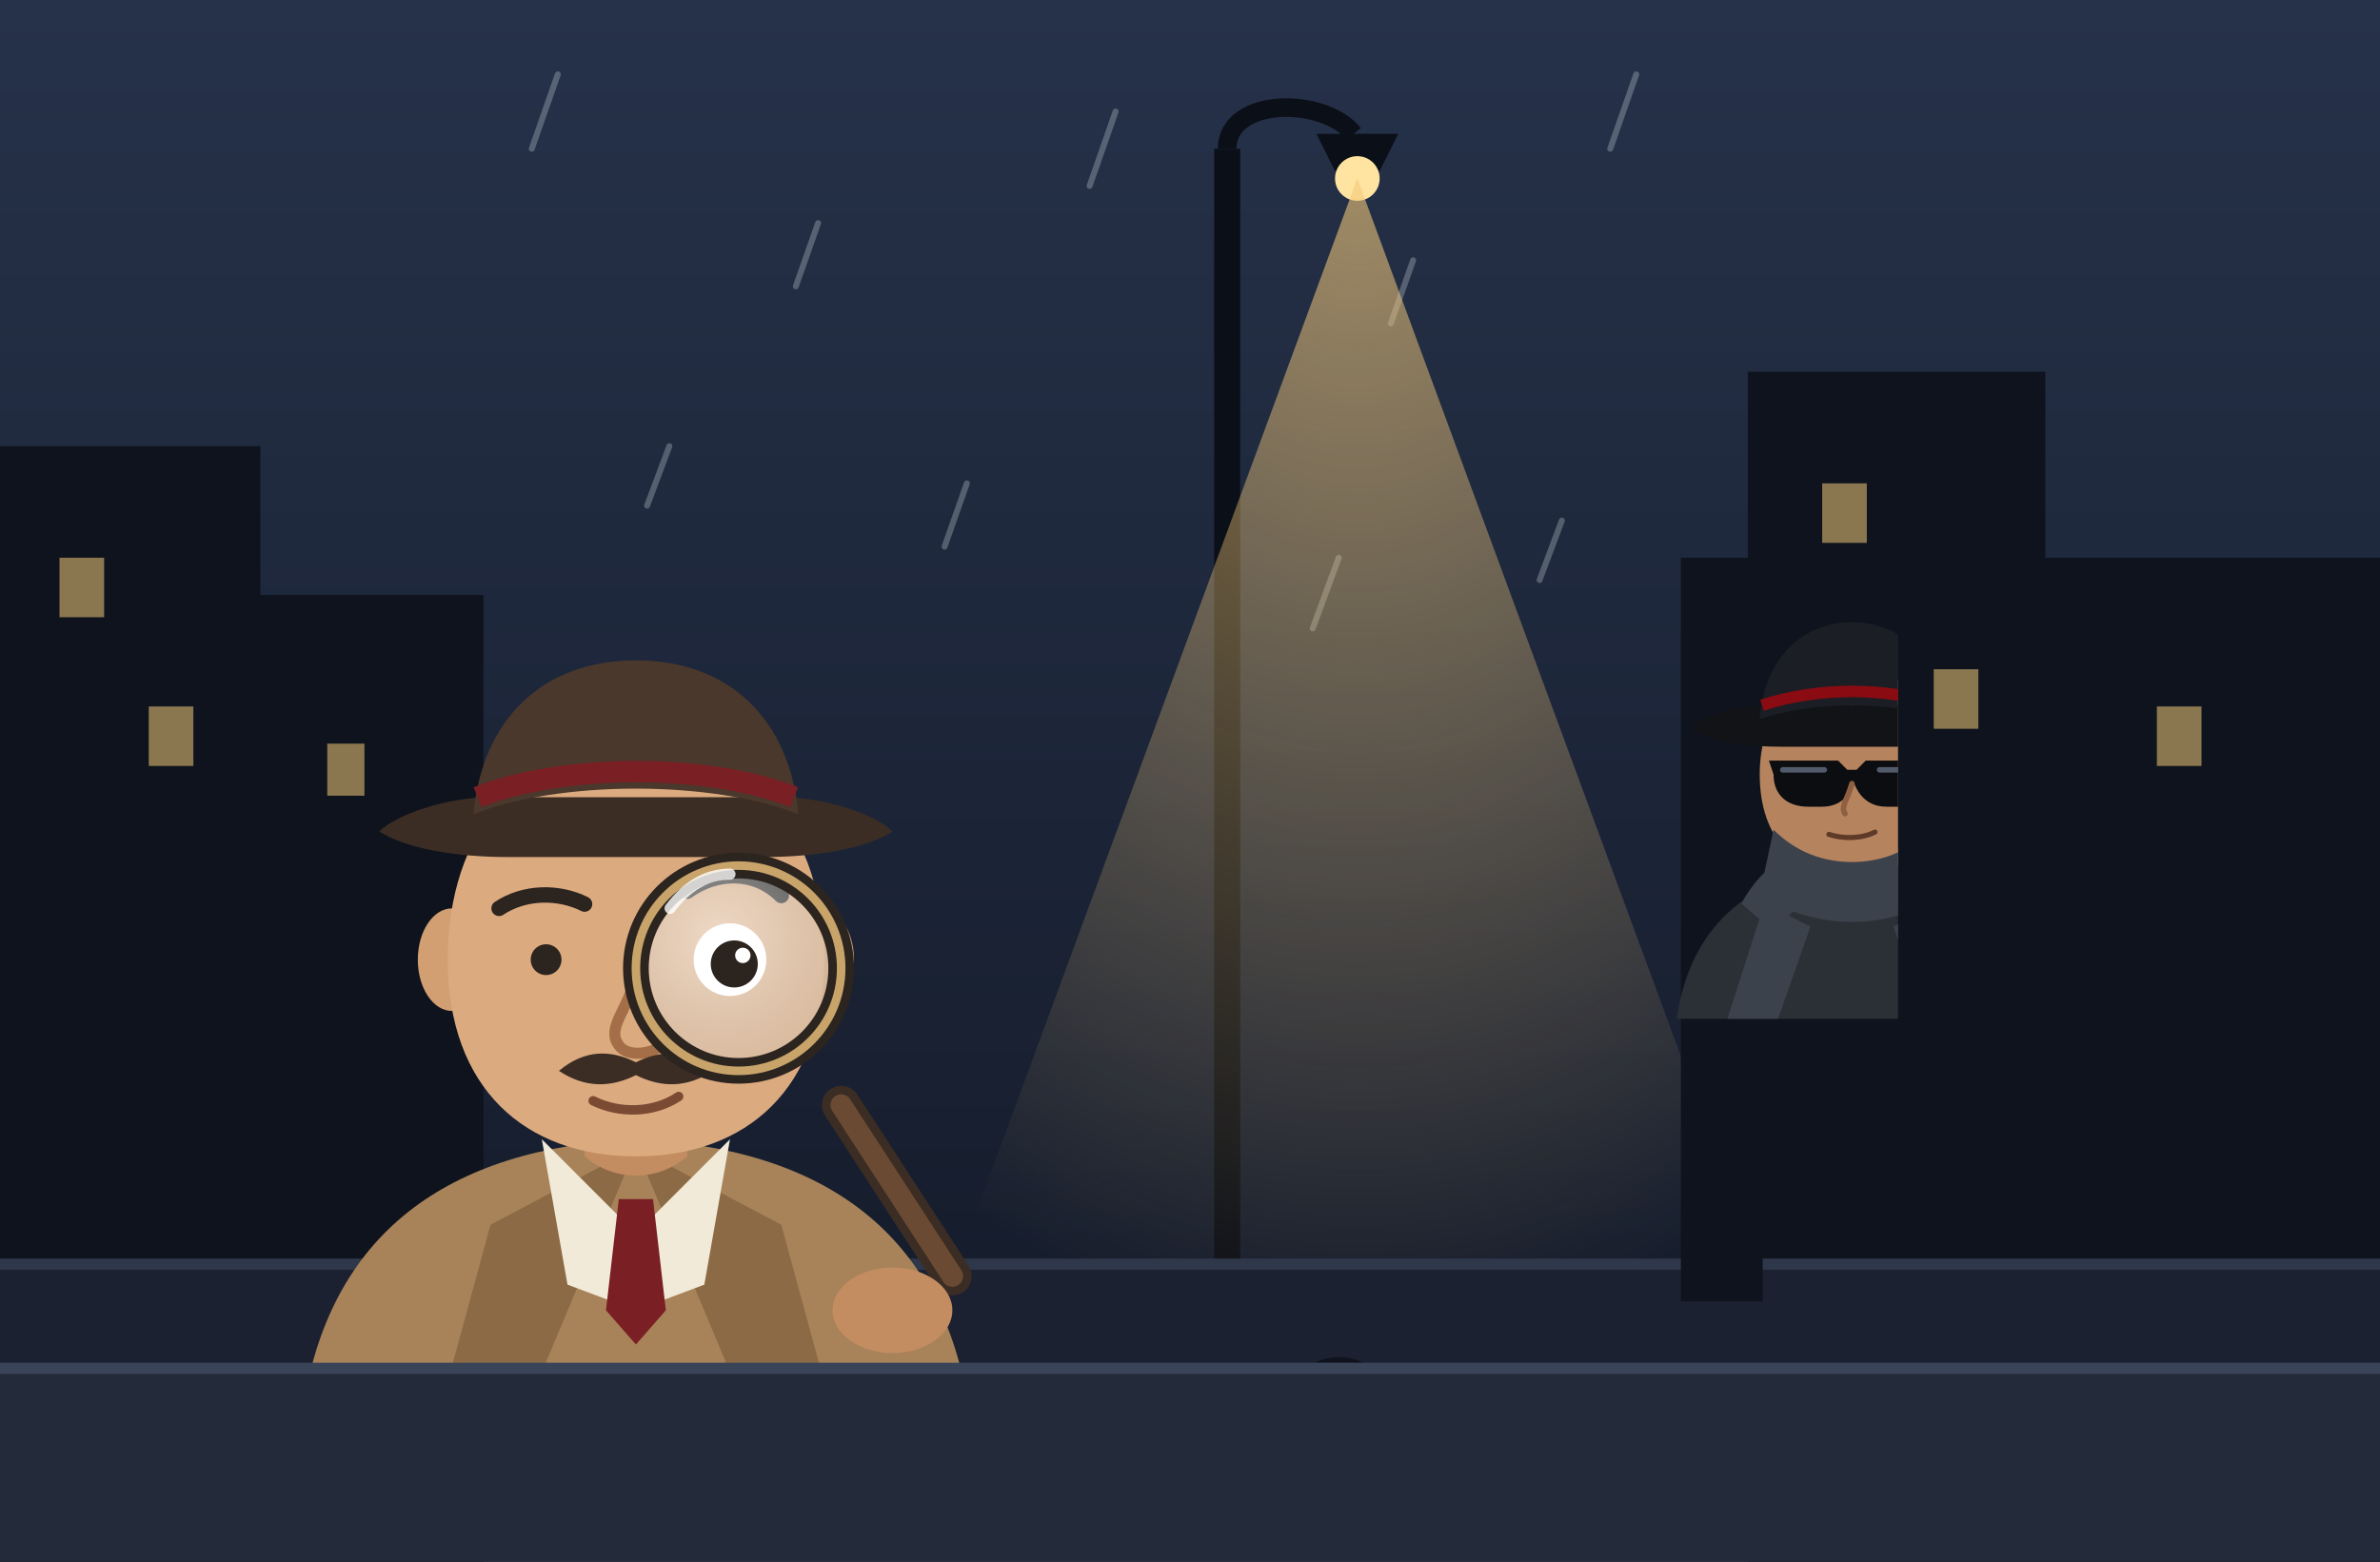
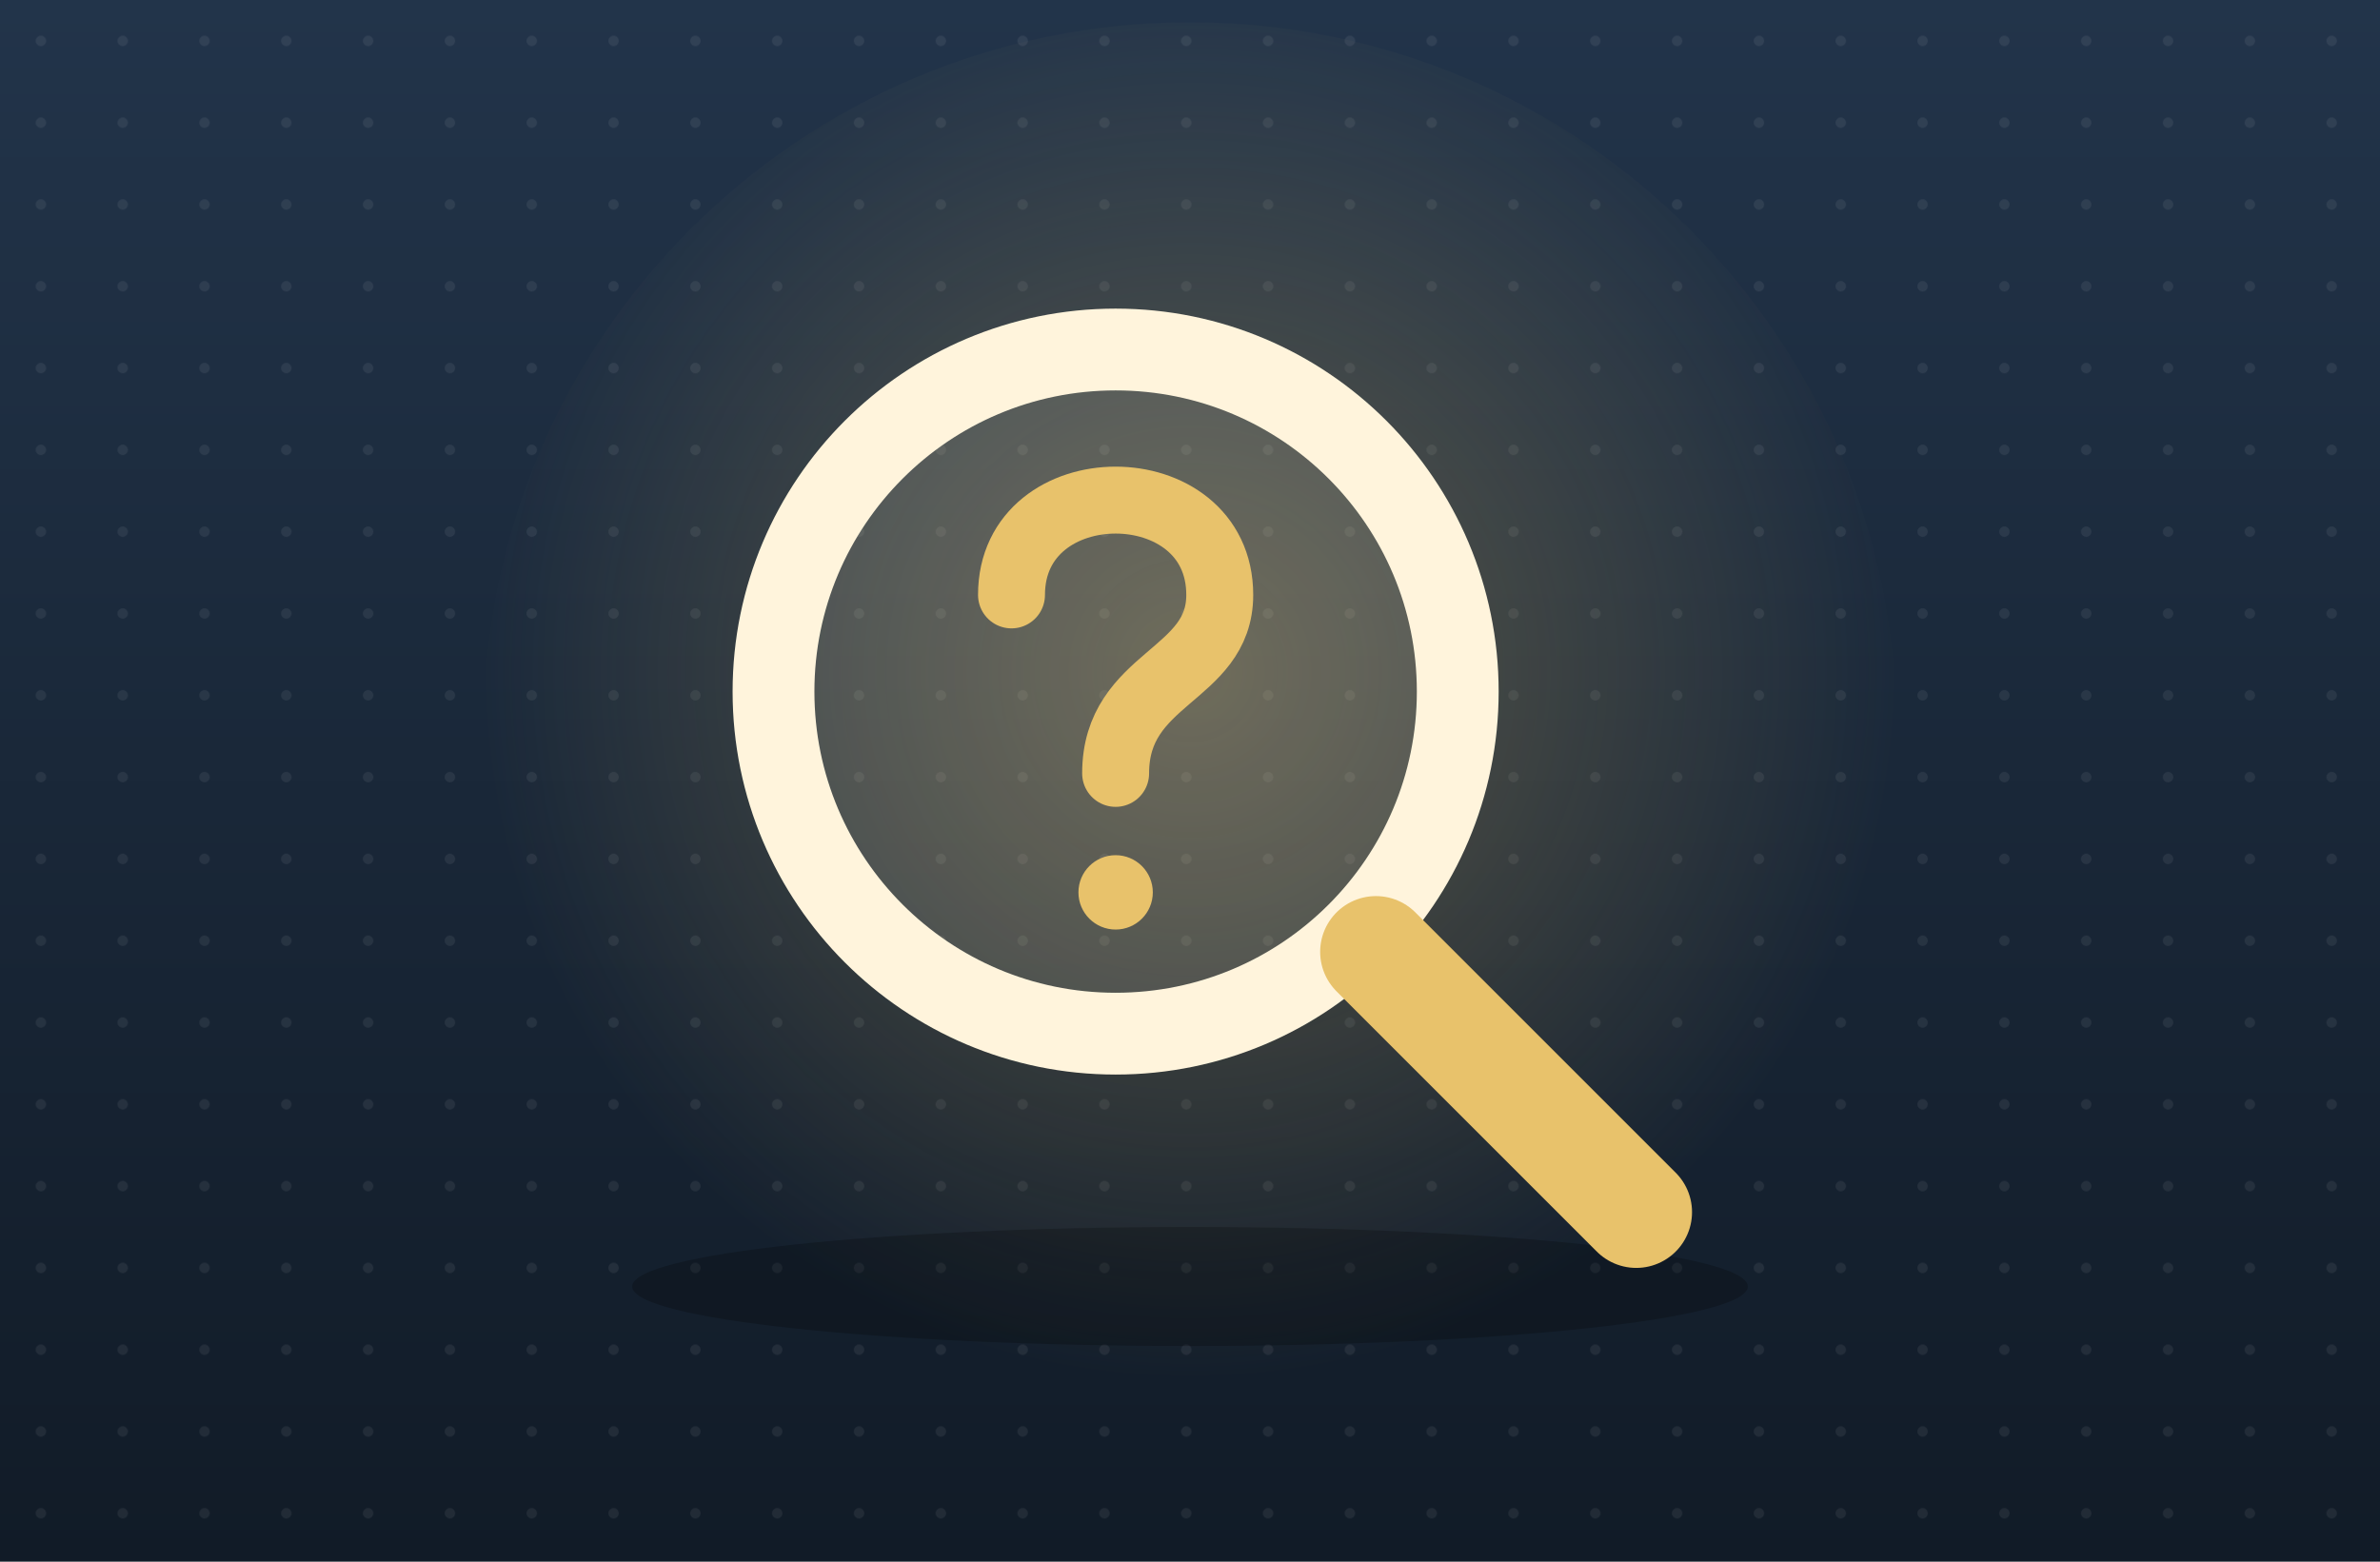
<svg xmlns="http://www.w3.org/2000/svg" viewBox="0 0 640 420">
  <defs>
-     <radialGradient id="dbg" cx=".2" cy=".1" r="1">
-       <stop offset="0" stop-color="#f1d9a4" />
-       <stop offset=".55" stop-color="#c99a5b" />
-       <stop offset="1" stop-color="#6f4a2a" />
+     <linearGradient id="b" x1="0" y1="0" x2="0" y2="1">
+       <stop offset="0" stop-color="#22344a" />
+       <stop offset="1" stop-color="#111b27" />
+     </linearGradient>
+     <radialGradient id="h" cx=".5" cy=".46" r=".5">
+       <stop offset="0" stop-color="#e8c26b" stop-opacity=".32" />
+       <stop offset="1" stop-color="#e8c26b" stop-opacity="0" />
    </radialGradient>
-     <radialGradient id="dlens" cx=".4" cy=".35" r=".7">
-       <stop offset="0" stop-color="#ffffff" stop-opacity=".55" />
-       <stop offset="1" stop-color="#cfe3ec" stop-opacity=".25" />
-     </radialGradient>
-     <linearGradient id="an" x1="0" y1="0" x2="0" y2="1">
-       <stop offset="0" stop-color="#34405a" />
-       <stop offset="1" stop-color="#141a26" />
-     </linearGradient>
-     <radialGradient id="aspot" cx=".75" cy=".05" r=".8">
-       <stop offset="0" stop-color="#e9c46a" stop-opacity=".45" />
-       <stop offset="1" stop-color="#e9c46a" stop-opacity="0" />
-     </radialGradient>
-     <linearGradient id="sky" x1="0" y1="0" x2="0" y2="1">
-       <stop offset="0" stop-color="#26324a" />
-       <stop offset="1" stop-color="#121826" />
-     </linearGradient>
-     <radialGradient id="lamp" cx=".5" cy="0" r="1">
-       <stop offset="0" stop-color="#f3c879" stop-opacity=".6" />
-       <stop offset="1" stop-color="#f3c879" stop-opacity="0" />
-     </radialGradient>
+     <pattern id="p" width="22" height="22" patternUnits="userSpaceOnUse">
+       <circle cx="11" cy="11" r="1.4" fill="#fff" fill-opacity=".07" />
+     </pattern>
  </defs>
-   <rect width="640" height="420" fill="url(#sky)" />
-   <g fill="#0e131d">
-     <path d="M0 120h70v300H0zM70 160h60v260H70zM470 100h80v320h-80zM550 150h90v270h-90z" />
+   <rect width="640" height="420" fill="url(#b)" />
+   <rect width="640" height="420" fill="url(#p)" />
+   <circle cx="320" cy="196" r="190" fill="url(#h)" />
+   <ellipse cx="320" cy="346" rx="150" ry="16" fill="#000" fill-opacity=".22" />
+   <g transform="translate(320 200)">
+     <circle cx="-20" cy="-14" r="92" fill="#fff4dc" fill-opacity=".12" stroke="#fff4dc" stroke-width="22" />
+     <path d="M50 56l70 70" stroke="#e8c26b" stroke-width="30" stroke-linecap="round" />
+     <path d="M-48 -40c0-34 56-34 56 0 0 22-28 22-28 48" fill="none" stroke="#e8c26b" stroke-width="18" stroke-linecap="round" />
+     <circle cx="-20" cy="40" r="10" fill="#e8c26b" />
  </g>
-   <g fill="#f3c879" opacity=".55">
-     <rect x="16" y="150" width="12" height="16" />
-     <rect x="40" y="190" width="12" height="16" />
-     <rect x="88" y="200" width="10" height="14" />
-     <rect x="490" y="130" width="12" height="16" />
-     <rect x="520" y="180" width="12" height="16" />
-     <rect x="580" y="190" width="12" height="16" />
-   </g>
-   <g stroke="#b7c2c9" stroke-opacity=".35" stroke-width="1.6" stroke-linecap="round">
-     <path d="M150 20l-7 20M220 60l-6 17M300 30l-7 20M380 70l-6 17M440 20l-7 20M260 130l-6 17M360 150l-7 19M180 120l-6 16M420 140l-6 16" />
-   </g>
-   <path d="M330 40v300" stroke="#0b0f17" stroke-width="7" />
-   <path d="M330 40c0-14 26-14 34-4" fill="none" stroke="#0b0f17" stroke-width="5" />
-   <path d="M354 36h22l-5 10h-12Z" fill="#0b0f17" />
-   <circle cx="365" cy="48" r="6" fill="#ffe3a0" />
-   <path d="M365 48 250 360h230Z" fill="url(#lamp)" />
-   <path d="M0 340h640v80H0Z" fill="#1b2130" />
-   <path d="M0 340h640" stroke="#2f384b" stroke-width="3" />
-   <g fill="#0b0f17" opacity=".75">
-     <ellipse cx="300" cy="372" rx="9" ry="5" />
-     <ellipse cx="330" cy="384" rx="9" ry="5" />
-     <ellipse cx="360" cy="370" rx="9" ry="5" />
-     <ellipse cx="392" cy="382" rx="9" ry="5" />
-   </g>
-   <rect x="452" y="150" width="22" height="200" fill="#0e131d" />
-   <g transform="translate(436 150) scale(.62)">
-     <clipPath id="peek">
-       <rect x="0" y="0" width="120" height="200" />
-     </clipPath>
-     <g clip-path="url(#peek)">
-       <path d="M24 200c6-42 34-64 76-66 42 2 70 24 76 66Z" fill="#2b2f36" />
-       <path d="M52 150c10-18 24-26 48-28 24 2 38 10 48 28l-14 12c-8-10-18-16-34-16s-26 6-34 16Z" fill="#3c424b" />
-       <path d="M62 150 46 200h22l14-40Zm76 0 16 50h-22l-14-40Z" fill="#3c424b" />
-       <path d="M100 48c25 0 40 20 40 46 0 28-16 44-40 44s-40-16-40-44c0-26 15-46 40-46Z" fill="#b5835e" />
-       <path d="M66 118c10 10 22 14 34 14s24-4 34-14l6 28c-12 8-26 12-40 12s-28-4-40-12Z" fill="#3c424b" />
-       <path d="M30 74c6-6 20-10 34-10h72c14 0 28 4 34 10-8 6-24 8-40 8H70c-16 0-32-2-40-8Z" fill="#111317" />
-       <path d="M60 70c2-26 18-42 40-42s38 16 40 42c-12-4-26-6-40-6s-28 2-40 6Z" fill="#1b1e24" />
-       <path d="M61 64c12-4 26-6 39-6s27 2 39 6" stroke="#8a0b12" stroke-width="5" fill="none" />
-       <path d="M64 88h30l4 4h4l4-4h30v6c0 9-6 14-15 14h-6c-8 0-12-5-14-10-2 5-6 10-14 10h-6c-9 0-15-5-15-14Z" fill="#0c0d10" />
-       <path d="M70 92h18M112 92h18" stroke="#6d7b91" stroke-width="2.4" stroke-linecap="round" opacity=".7" />
-       <path d="M100 98c-2 7-5 10-3 13" stroke="#8e5f40" stroke-width="2.4" fill="none" stroke-linecap="round" />
-       <path d="M90 120c6 2 14 2 20-1" stroke="#5e3a28" stroke-width="2.2" fill="none" stroke-linecap="round" />
-     </g>
-   </g>
-   <g transform="translate(56 150) scale(1.15)">
-     <path d="M22 200c6-42 34-62 78-64 44 2 72 22 78 64Z" fill="#a8835a" />
-     <path d="M100 138 74 200h-20l12-44Zm0 0 26 62h20l-12-44Z" fill="#8c6a45" />
-     <path d="M78 136l22 22 22-22-6 34-16 6-16-6Z" fill="#f2ead8" />
-     <path d="M96 150h8l3 26-7 8-7-8Z" fill="#7a1f24" />
-     <path d="M88 116h24v24c-7 6-17 6-24 0Z" fill="#c48c61" />
-     <ellipse cx="57" cy="94" rx="8" ry="12" fill="#d29f73" />
-     <ellipse cx="143" cy="94" rx="8" ry="12" fill="#d29f73" />
-     <path d="M100 44c27 0 44 20 44 50 0 30-18 46-44 46s-44-16-44-46c0-30 17-50 44-50Z" fill="#dcaa7f" />
-     <path d="M40 64c4-4 16-8 26-8h68c10 0 22 4 26 8-6 4-18 6-30 6H70c-12 0-24-2-30-6Z" fill="#3b2d24" />
-     <path d="M62 60c2-22 16-36 38-36s36 14 38 36c-10-4-24-6-38-6s-28 2-38 6Z" fill="#4a382c" />
-     <path d="M63 56c10-4 24-6 37-6s27 2 37 6" stroke="#7a1f24" stroke-width="5" fill="none" />
-     <path d="M68 82c6-4 14-4 20-1" stroke="#2c241f" stroke-width="3.6" fill="none" stroke-linecap="round" />
-     <path d="M112 78c7-5 16-5 22 1" stroke="#2c241f" stroke-width="3.6" fill="none" stroke-linecap="round" />
-     <circle cx="79" cy="94" r="3.6" fill="#2c241f" />
-     <path d="M100 98c-2 8-7 12-4 16 2 3 8 2 10 0" stroke="#a46f48" stroke-width="2.6" fill="none" stroke-linecap="round" />
-     <path d="M82 120c6-5 12-5 18-2 6-3 12-3 18 2-6 4-12 4-18 1-6 3-12 3-18-1Z" fill="#3b2d24" />
-     <path d="M90 127c6 3 14 3 20-1" stroke="#7a4a32" stroke-width="2.2" fill="none" stroke-linecap="round" />
-     <path d="M148 128l26 40" stroke="#3b2d24" stroke-width="9" stroke-linecap="round" />
-     <path d="M148 128l26 40" stroke="#6b4a33" stroke-width="5" stroke-linecap="round" />
-     <circle cx="124" cy="96" r="24" fill="url(#dlens)" stroke="#2c241f" stroke-width="6" />
-     <circle cx="124" cy="96" r="24" fill="none" stroke="#c9a46a" stroke-width="2" />
-     <circle cx="122" cy="94" r="8.5" fill="#fff" />
-     <circle cx="123" cy="95" r="5.5" fill="#2c241f" />
-     <circle cx="125" cy="93" r="1.8" fill="#fff" />
-     <path d="M108 82q6-8 14-8" stroke="#fff" stroke-width="2.6" fill="none" stroke-linecap="round" opacity=".8" />
-     <ellipse cx="160" cy="176" rx="14" ry="10" fill="#c48c61" />
-   </g>
-   <path d="M0 368h640v52H0Z" fill="#232a3a" />
-   <path d="M0 368h640" stroke="#3a4459" stroke-width="3" />
</svg>
